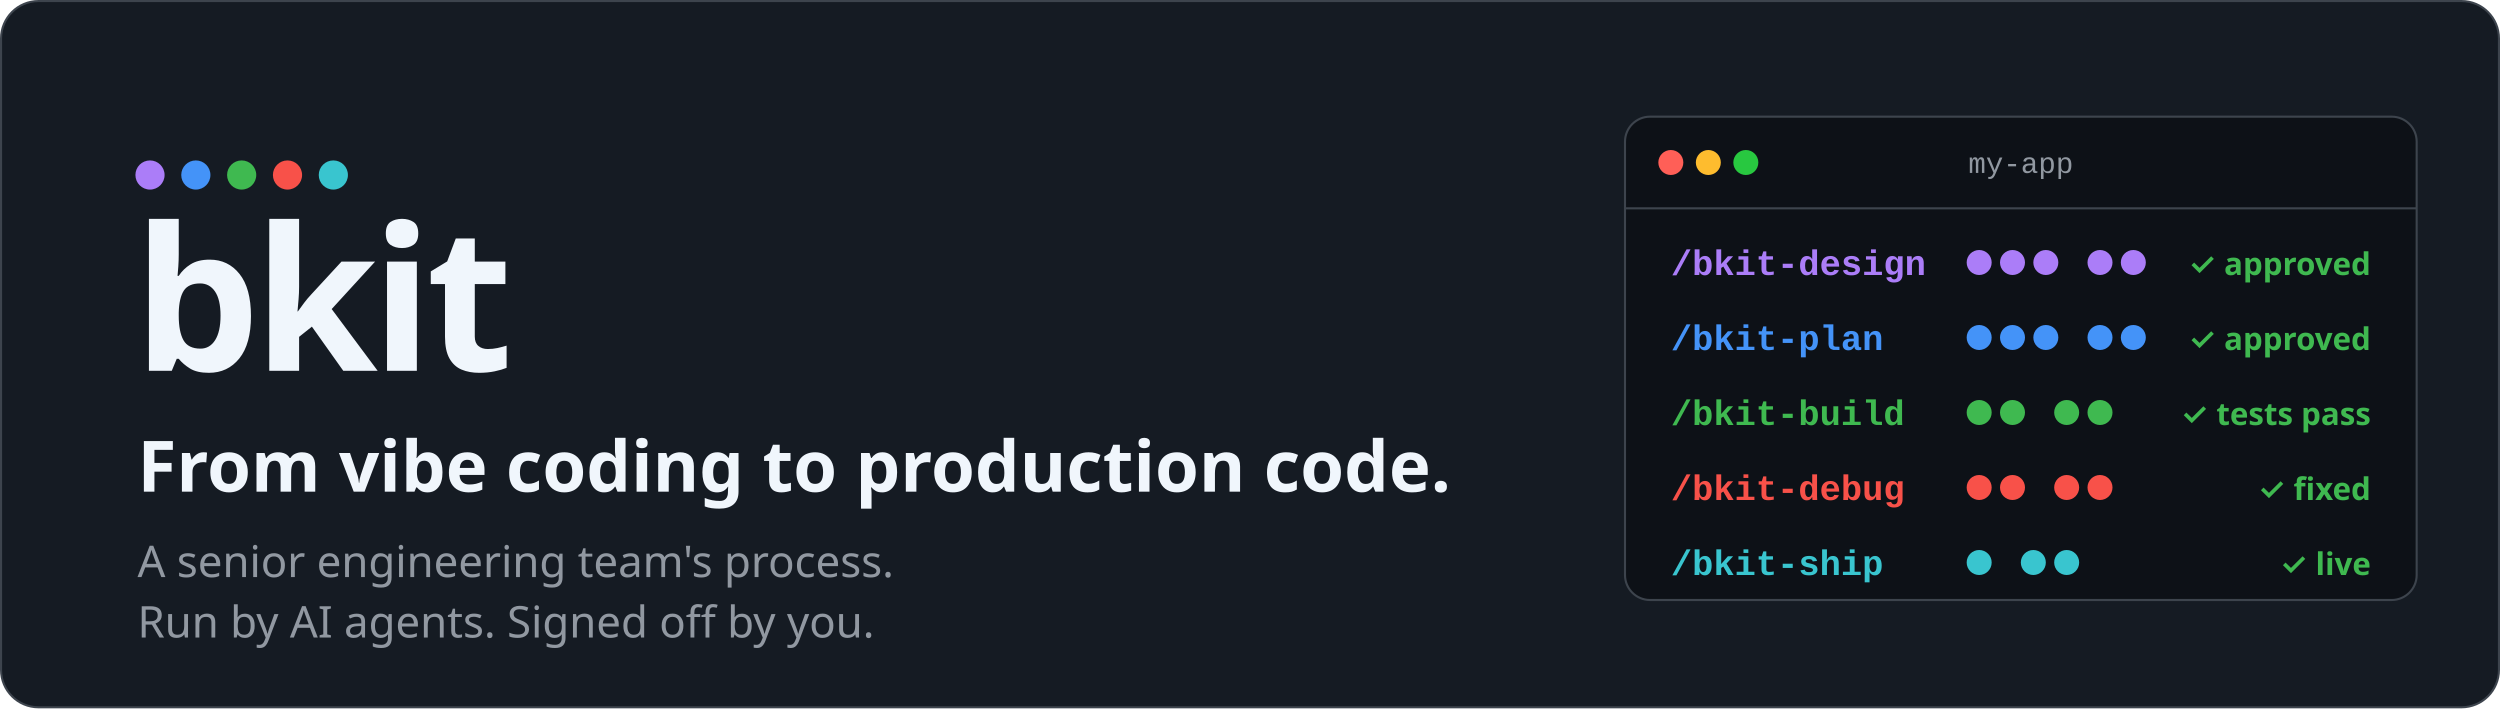
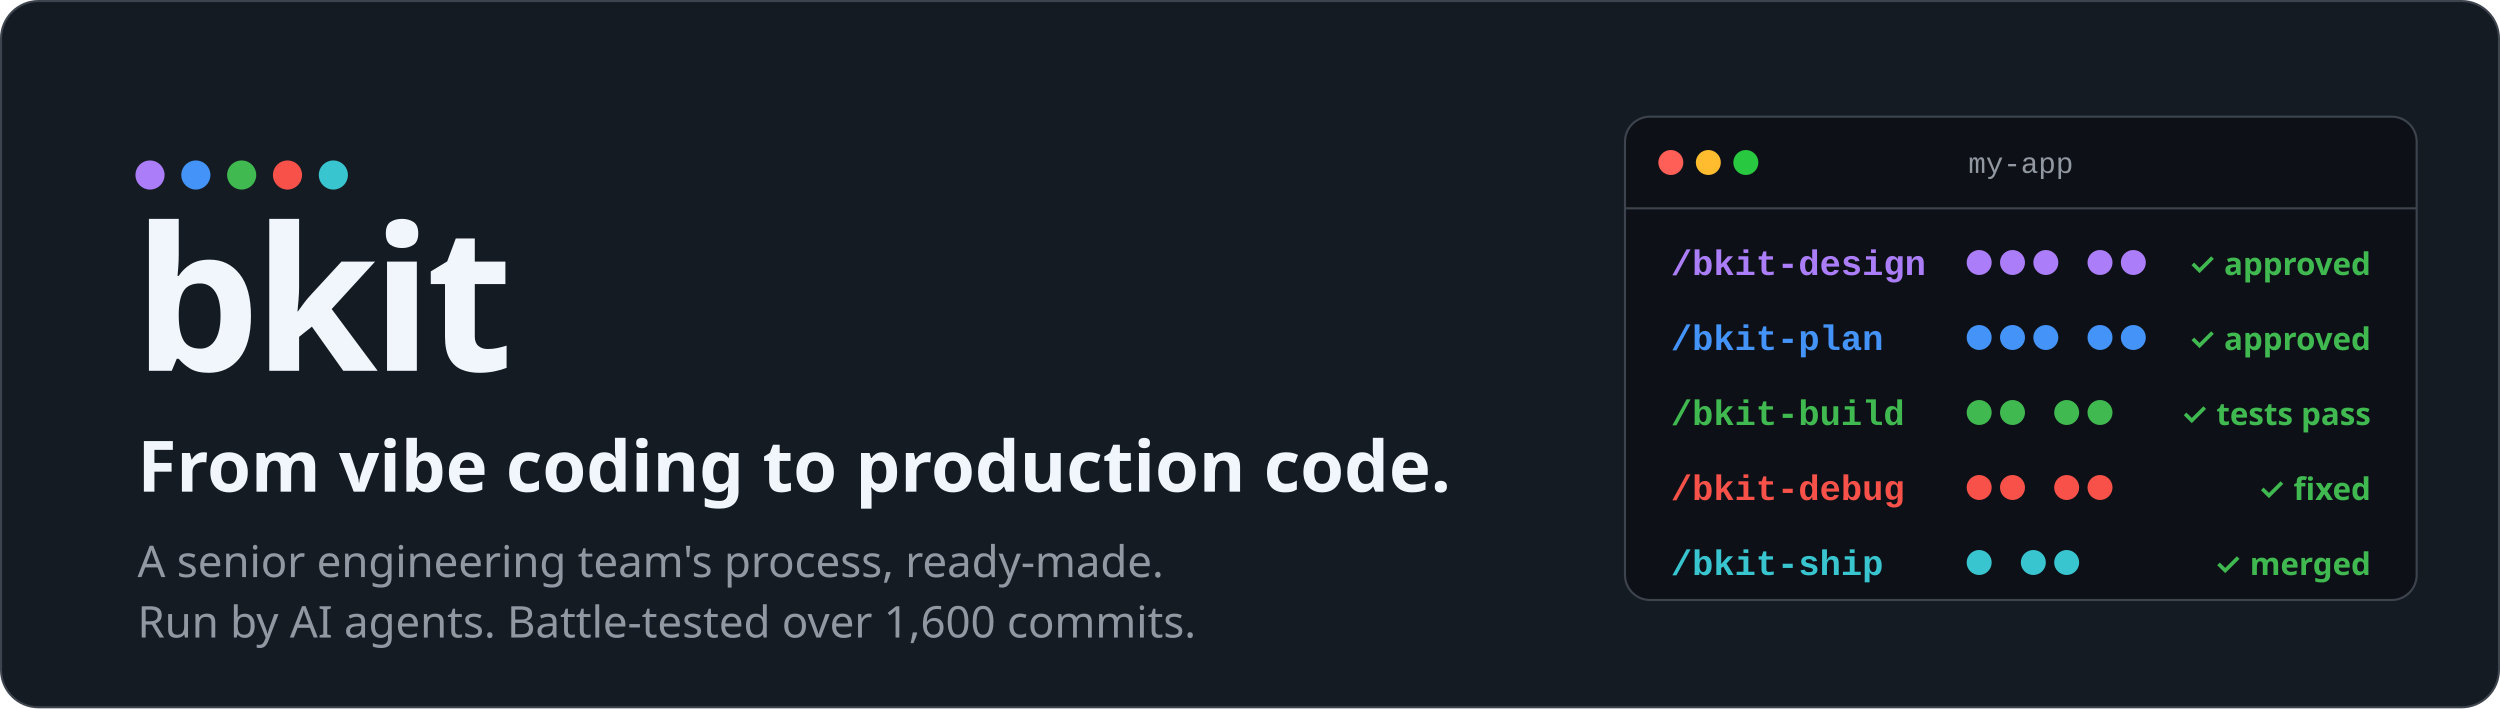
- <svg xmlns="http://www.w3.org/2000/svg" width="1200" height="340" viewBox="0 0 1200 340" role="img" aria-label="bkit — from vibe coding to production code. A senior engineering team's process, run by AI agents, signed off by you.">
+ <svg xmlns="http://www.w3.org/2000/svg" width="1200" height="340" viewBox="0 0 1200 340" role="img" aria-label="bkit — from vibe coding to production code. A senior engineering team's process, ready-made, run by AI agents and battle-tested over 1,600 commits.">
  <rect x="0.5" y="0.5" width="1199" height="339" rx="18" fill="#151b23" stroke="#3d444d" />
  <circle cx="72" cy="84" r="7" fill="#ab7df8" />
  <circle cx="94" cy="84" r="7" fill="#4493f8" />
  <circle cx="116" cy="84" r="7" fill="#3fb950" />
  <circle cx="138" cy="84" r="7" fill="#f85149" />
  <circle cx="160" cy="84" r="7" fill="#39c5cf" />
  <text x="64" y="178" font-family="-apple-system, BlinkMacSystemFont, 'Segoe UI', 'Noto Sans', Helvetica, Arial, sans-serif" font-size="96" font-weight="800" fill="#f0f6fc" text-anchor="start" letter-spacing="-3">bkit</text>
  <text x="66" y="236" font-family="-apple-system, BlinkMacSystemFont, 'Segoe UI', 'Noto Sans', Helvetica, Arial, sans-serif" font-size="34" font-weight="700" fill="#f0f6fc" text-anchor="start">From vibe coding to production code.</text>
-   <text x="66" y="277" font-family="-apple-system, BlinkMacSystemFont, 'Segoe UI', 'Noto Sans', Helvetica, Arial, sans-serif" font-size="21" font-weight="400" fill="#9198a1" text-anchor="start">A senior engineering team's process.</text>
-   <text x="66" y="306" font-family="-apple-system, BlinkMacSystemFont, 'Segoe UI', 'Noto Sans', Helvetica, Arial, sans-serif" font-size="21" font-weight="400" fill="#9198a1" text-anchor="start">Run by AI agents. Signed off by you.</text>
+   <text x="66" y="277" font-family="-apple-system, BlinkMacSystemFont, 'Segoe UI', 'Noto Sans', Helvetica, Arial, sans-serif" font-size="21" font-weight="400" fill="#9198a1" text-anchor="start">A senior engineering team's process, ready-made.</text>
+   <text x="66" y="306" font-family="-apple-system, BlinkMacSystemFont, 'Segoe UI', 'Noto Sans', Helvetica, Arial, sans-serif" font-size="21" font-weight="400" fill="#9198a1" text-anchor="start">Run by AI agents. Battle-tested over 1,600 commits.</text>
  <rect x="780" y="56" width="380" height="232" rx="12" fill="#0d1117" stroke="#3d444d" />
  <circle cx="802" cy="78" r="6" fill="#ff5f57" />
  <circle cx="820" cy="78" r="6" fill="#febc2e" />
  <circle cx="838" cy="78" r="6" fill="#28c840" />
  <text x="970" y="83" font-family="ui-monospace, SFMono-Regular, 'SF Mono', Menlo, Consolas, 'Liberation Mono', monospace" font-size="14" font-weight="400" fill="#9198a1" text-anchor="middle">my-app</text>
  <line x1="780" y1="100" x2="1160" y2="100" stroke="#3d444d" />
  <text x="802" y="132" font-family="ui-monospace, SFMono-Regular, 'SF Mono', Menlo, Consolas, 'Liberation Mono', monospace" font-size="17" font-weight="600" fill="#ab7df8" text-anchor="start">/bkit-design</text>
  <circle cx="950" cy="126" r="6" fill="#ab7df8" />
  <circle cx="966" cy="126" r="6" fill="#ab7df8" />
  <circle cx="982" cy="126" r="6" fill="#ab7df8" />
  <circle cx="1008" cy="126" r="6" fill="#ab7df8" />
  <circle cx="1024" cy="126" r="6" fill="#ab7df8" />
  <text x="1138" y="132" font-family="-apple-system, BlinkMacSystemFont, 'Segoe UI', 'Noto Sans', Helvetica, Arial, sans-serif" font-size="15" font-weight="600" fill="#3fb950" text-anchor="end">✓ approved</text>
  <text x="802" y="168" font-family="ui-monospace, SFMono-Regular, 'SF Mono', Menlo, Consolas, 'Liberation Mono', monospace" font-size="17" font-weight="600" fill="#4493f8" text-anchor="start">/bkit-plan</text>
  <circle cx="950" cy="162" r="6" fill="#4493f8" />
  <circle cx="966" cy="162" r="6" fill="#4493f8" />
  <circle cx="982" cy="162" r="6" fill="#4493f8" />
  <circle cx="1008" cy="162" r="6" fill="#4493f8" />
  <circle cx="1024" cy="162" r="6" fill="#4493f8" />
  <text x="1138" y="168" font-family="-apple-system, BlinkMacSystemFont, 'Segoe UI', 'Noto Sans', Helvetica, Arial, sans-serif" font-size="15" font-weight="600" fill="#3fb950" text-anchor="end">✓ approved</text>
  <text x="802" y="204" font-family="ui-monospace, SFMono-Regular, 'SF Mono', Menlo, Consolas, 'Liberation Mono', monospace" font-size="17" font-weight="600" fill="#3fb950" text-anchor="start">/bkit-build</text>
  <circle cx="950" cy="198" r="6" fill="#3fb950" />
  <circle cx="966" cy="198" r="6" fill="#3fb950" />
  <circle cx="992" cy="198" r="6" fill="#3fb950" />
  <circle cx="1008" cy="198" r="6" fill="#3fb950" />
  <text x="1138" y="204" font-family="-apple-system, BlinkMacSystemFont, 'Segoe UI', 'Noto Sans', Helvetica, Arial, sans-serif" font-size="15" font-weight="600" fill="#3fb950" text-anchor="end">✓ tests pass</text>
  <text x="802" y="240" font-family="ui-monospace, SFMono-Regular, 'SF Mono', Menlo, Consolas, 'Liberation Mono', monospace" font-size="17" font-weight="600" fill="#f85149" text-anchor="start">/bkit-debug</text>
  <circle cx="950" cy="234" r="6" fill="#f85149" />
  <circle cx="966" cy="234" r="6" fill="#f85149" />
  <circle cx="992" cy="234" r="6" fill="#f85149" />
  <circle cx="1008" cy="234" r="6" fill="#f85149" />
  <text x="1138" y="240" font-family="-apple-system, BlinkMacSystemFont, 'Segoe UI', 'Noto Sans', Helvetica, Arial, sans-serif" font-size="15" font-weight="600" fill="#3fb950" text-anchor="end">✓ fixed</text>
  <text x="802" y="276" font-family="ui-monospace, SFMono-Regular, 'SF Mono', Menlo, Consolas, 'Liberation Mono', monospace" font-size="17" font-weight="600" fill="#39c5cf" text-anchor="start">/bkit-ship</text>
  <circle cx="950" cy="270" r="6" fill="#39c5cf" />
  <circle cx="976" cy="270" r="6" fill="#39c5cf" />
  <circle cx="992" cy="270" r="6" fill="#39c5cf" />
-   <text x="1138" y="276" font-family="-apple-system, BlinkMacSystemFont, 'Segoe UI', 'Noto Sans', Helvetica, Arial, sans-serif" font-size="15" font-weight="600" fill="#3fb950" text-anchor="end">✓ live</text>
+   <text x="1138" y="276" font-family="-apple-system, BlinkMacSystemFont, 'Segoe UI', 'Noto Sans', Helvetica, Arial, sans-serif" font-size="15" font-weight="600" fill="#3fb950" text-anchor="end">✓ merged</text>
</svg>
